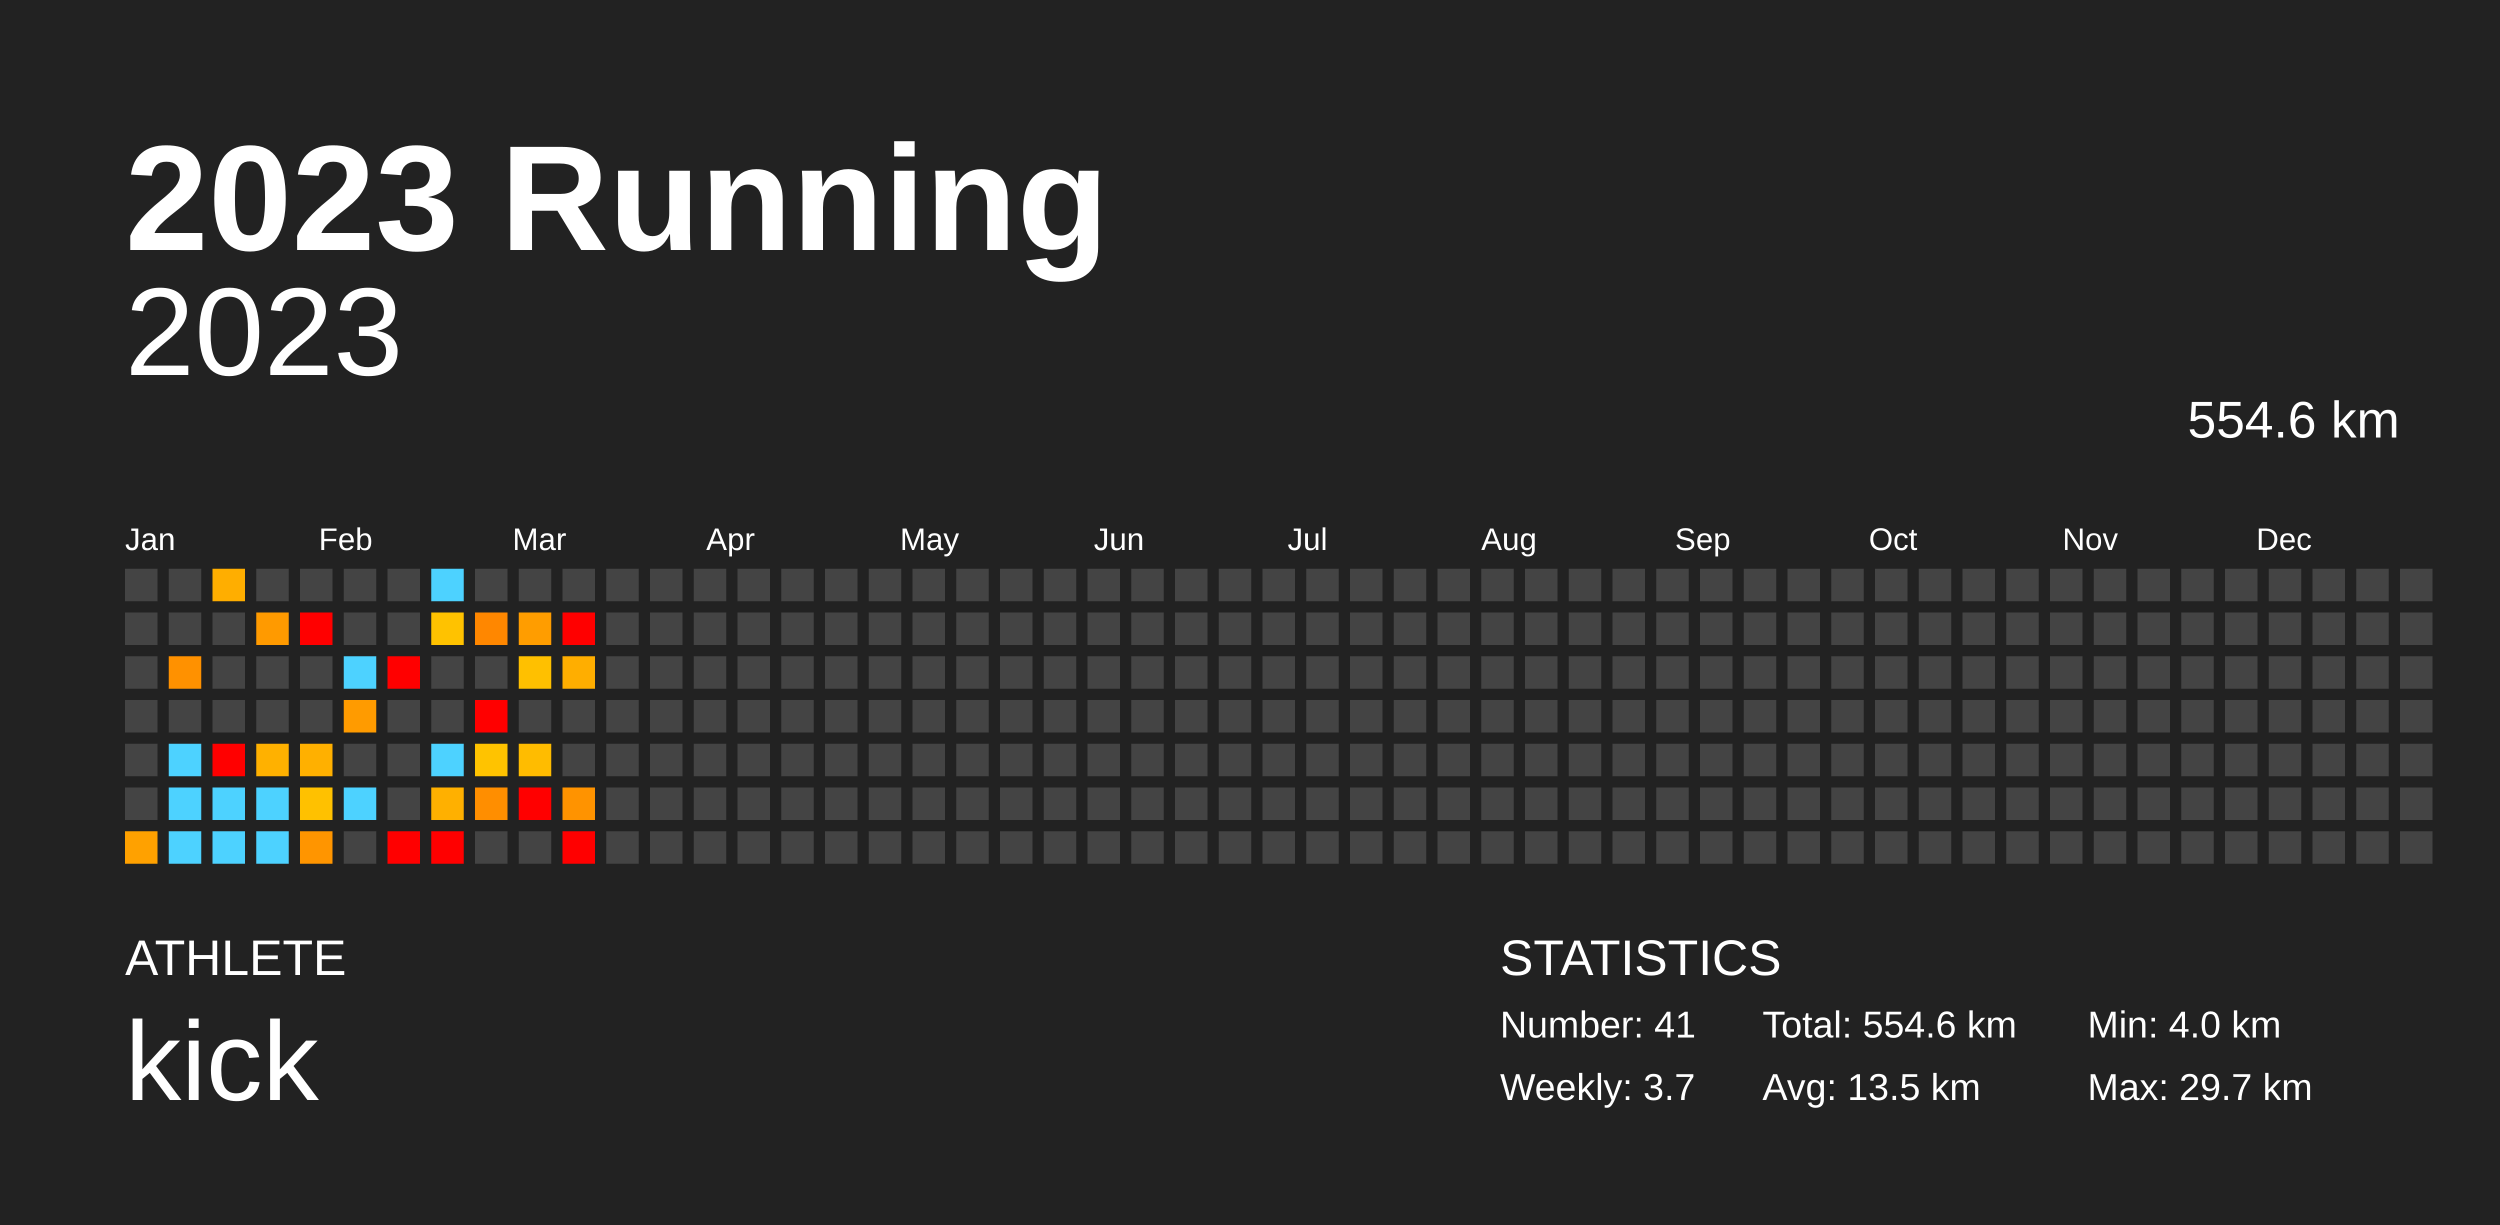
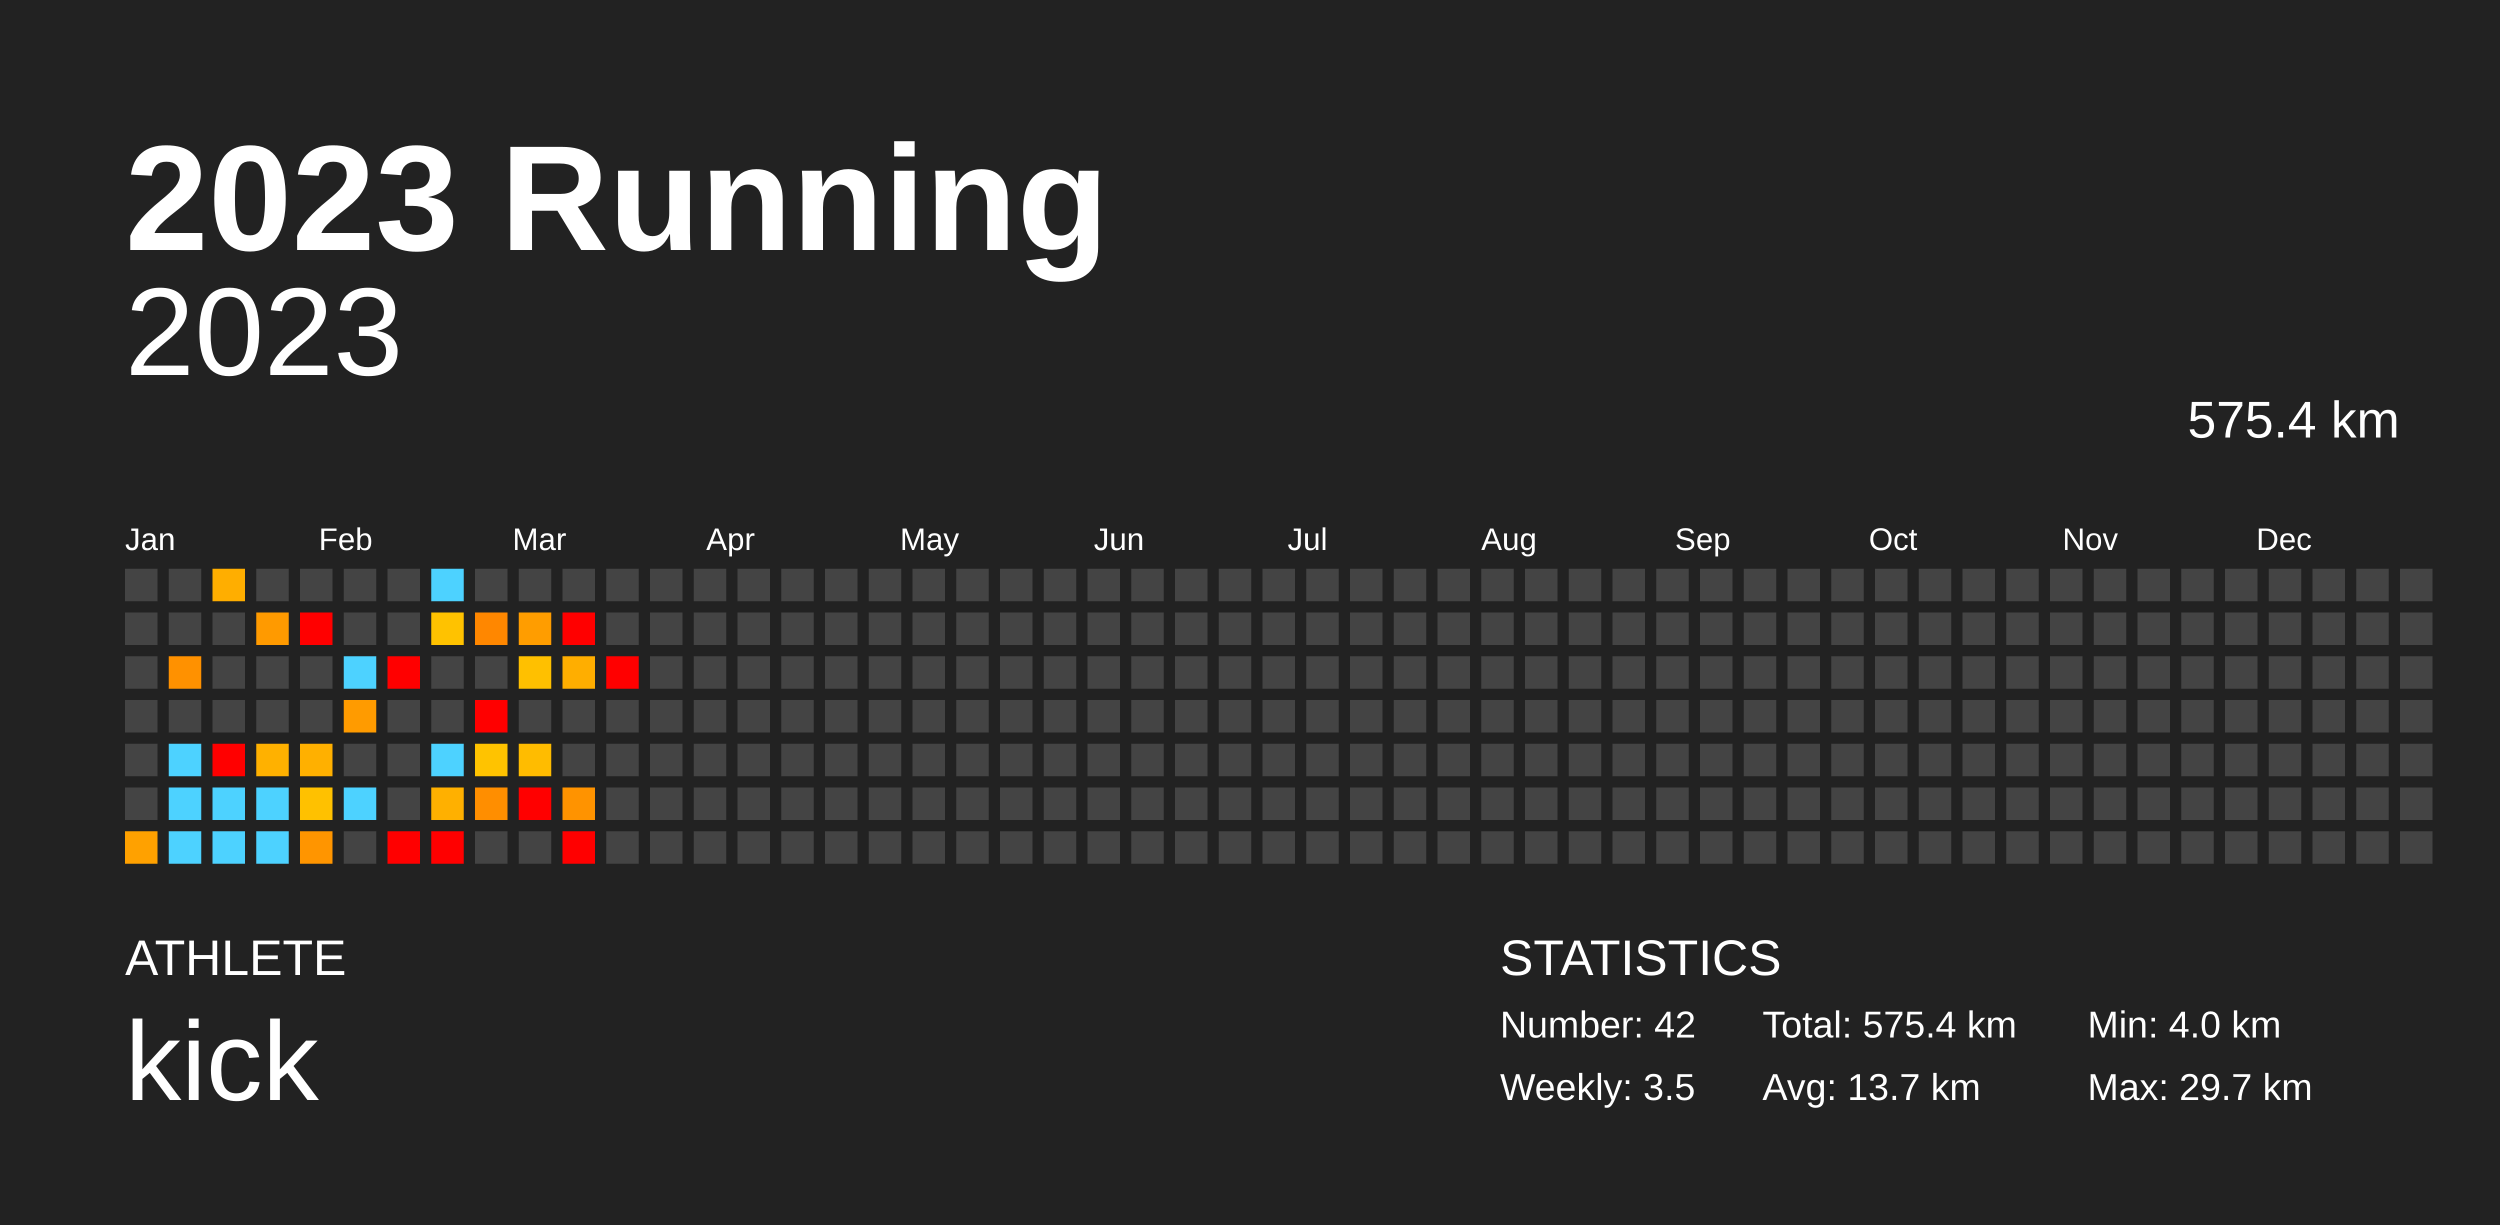
<svg xmlns="http://www.w3.org/2000/svg" baseProfile="full" height="98mm" version="1.1" viewBox="0,0,200,98" width="200mm">
  <defs />
  <rect fill="#222222" height="98" width="200" x="0" y="0" />
  <text fill="#FFFFFF" style="font-size:12px; font-family:Arial; font-weight:bold;" x="10" y="20">2023 Running</text>
  <text fill="#FFFFFF" style="font-size:4px; font-family:Arial" x="10" y="78">ATHLETE</text>
  <text fill="#FFFFFF" style="font-size:9px; font-family:Arial" x="10" y="88">kick</text>
  <text fill="#FFFFFF" style="font-size:4px; font-family:Arial" x="120" y="78">STATISTICS</text>
-   <text fill="#FFFFFF" style="font-size:3px; font-family:Arial" x="120" y="83">Number: 41</text>
-   <text fill="#FFFFFF" style="font-size:3px; font-family:Arial" x="120" y="88">Weekly: 3.7</text>
-   <text fill="#FFFFFF" style="font-size:3px; font-family:Arial" x="141" y="83">Total: 554.6 km</text>
-   <text fill="#FFFFFF" style="font-size:3px; font-family:Arial" x="141" y="88">Avg: 13.5 km</text>
+   <text fill="#FFFFFF" style="font-size:3px; font-family:Arial" x="120" y="83">Number: 42</text>
+   <text fill="#FFFFFF" style="font-size:3px; font-family:Arial" x="120" y="88">Weekly: 3.5</text>
+   <text fill="#FFFFFF" style="font-size:3px; font-family:Arial" x="141" y="83">Total: 575.4 km</text>
+   <text fill="#FFFFFF" style="font-size:3px; font-family:Arial" x="141" y="88">Avg: 13.7 km</text>
  <text fill="#FFFFFF" style="font-size:3px; font-family:Arial" x="167" y="83">Min: 4.0 km</text>
  <text fill="#FFFFFF" style="font-size:3px; font-family:Arial" x="167" y="88">Max: 29.7 km</text>
  <text alignment-baseline="hanging" fill="#FFFFFF" style="font-size:10.0px; font-family:Arial;" x="10" y="30">2023</text>
-   <text alignment-baseline="hanging" fill="#FFFFFF" style="font-size:4.125px; font-family:Arial;" x="175" y="35">554.6 km</text>
+   <text alignment-baseline="hanging" fill="#FFFFFF" style="font-size:4.125px; font-family:Arial;" x="175" y="35">575.4 km</text>
  <text fill="#FFFFFF" style="font-size:2.5px; font-family:Arial" x="10.0" y="44">Jan</text>
  <text fill="#FFFFFF" style="font-size:2.5px; font-family:Arial" x="25.5" y="44">Feb</text>
  <text fill="#FFFFFF" style="font-size:2.5px; font-family:Arial" x="41.0" y="44">Mar</text>
  <text fill="#FFFFFF" style="font-size:2.5px; font-family:Arial" x="56.5" y="44">Apr</text>
  <text fill="#FFFFFF" style="font-size:2.5px; font-family:Arial" x="72.0" y="44">May</text>
  <text fill="#FFFFFF" style="font-size:2.5px; font-family:Arial" x="87.5" y="44">Jun</text>
  <text fill="#FFFFFF" style="font-size:2.5px; font-family:Arial" x="103.0" y="44">Jul</text>
  <text fill="#FFFFFF" style="font-size:2.5px; font-family:Arial" x="118.5" y="44">Aug</text>
  <text fill="#FFFFFF" style="font-size:2.5px; font-family:Arial" x="134.0" y="44">Sep</text>
  <text fill="#FFFFFF" style="font-size:2.5px; font-family:Arial" x="149.5" y="44">Oct</text>
  <text fill="#FFFFFF" style="font-size:2.5px; font-family:Arial" x="165.0" y="44">Nov</text>
  <text fill="#FFFFFF" style="font-size:2.5px; font-family:Arial" x="180.5" y="44">Dec</text>
  <rect fill="#444444" height="2.6" width="2.6" x="10.0" y="45.5" />
  <rect fill="#444444" height="2.6" width="2.6" x="10.0" y="49.0" />
  <rect fill="#444444" height="2.6" width="2.6" x="10.0" y="52.5" />
  <rect fill="#444444" height="2.6" width="2.6" x="10.0" y="56.0" />
  <rect fill="#444444" height="2.6" width="2.6" x="10.0" y="59.5" />
  <rect fill="#444444" height="2.6" width="2.6" x="10.0" y="63.0" />
  <rect fill="#ffa100" height="2.6" width="2.6" x="10.0" y="66.5" />
  <rect fill="#444444" height="2.6" width="2.6" x="13.5" y="45.5" />
  <rect fill="#444444" height="2.6" width="2.6" x="13.5" y="49.0" />
  <rect fill="#ff9100" height="2.6" width="2.6" x="13.5" y="52.5" />
  <rect fill="#444444" height="2.6" width="2.6" x="13.5" y="56.0" />
  <rect fill="#4dd2ff" height="2.6" width="2.6" x="13.5" y="59.5" />
  <rect fill="#4dd2ff" height="2.6" width="2.6" x="13.5" y="63.0" />
  <rect fill="#4dd2ff" height="2.6" width="2.6" x="13.5" y="66.5" />
  <rect fill="#ffae00" height="2.6" width="2.6" x="17.0" y="45.5" />
  <rect fill="#444444" height="2.6" width="2.6" x="17.0" y="49.0" />
  <rect fill="#444444" height="2.6" width="2.6" x="17.0" y="52.5" />
  <rect fill="#444444" height="2.6" width="2.6" x="17.0" y="56.0" />
  <rect fill="red" height="2.6" width="2.6" x="17.0" y="59.5" />
  <rect fill="#4dd2ff" height="2.6" width="2.6" x="17.0" y="63.0" />
  <rect fill="#4dd2ff" height="2.6" width="2.6" x="17.0" y="66.5" />
  <rect fill="#444444" height="2.6" width="2.6" x="20.5" y="45.5" />
  <rect fill="#ff9a00" height="2.6" width="2.6" x="20.5" y="49.0" />
  <rect fill="#444444" height="2.6" width="2.6" x="20.5" y="52.5" />
  <rect fill="#444444" height="2.6" width="2.6" x="20.5" y="56.0" />
  <rect fill="#ffb100" height="2.6" width="2.6" x="20.5" y="59.5" />
  <rect fill="#4dd2ff" height="2.6" width="2.6" x="20.5" y="63.0" />
  <rect fill="#4dd2ff" height="2.6" width="2.6" x="20.5" y="66.5" />
  <rect fill="#444444" height="2.6" width="2.6" x="24.0" y="45.5" />
  <rect fill="red" height="2.6" width="2.6" x="24.0" y="49.0" />
  <rect fill="#444444" height="2.6" width="2.6" x="24.0" y="52.5" />
  <rect fill="#444444" height="2.6" width="2.6" x="24.0" y="56.0" />
  <rect fill="#ffb000" height="2.6" width="2.6" x="24.0" y="59.5" />
  <rect fill="#ffc100" height="2.6" width="2.6" x="24.0" y="63.0" />
  <rect fill="#ff9500" height="2.6" width="2.6" x="24.0" y="66.5" />
  <rect fill="#444444" height="2.6" width="2.6" x="27.5" y="45.5" />
  <rect fill="#444444" height="2.6" width="2.6" x="27.5" y="49.0" />
  <rect fill="#4dd2ff" height="2.6" width="2.6" x="27.5" y="52.5" />
  <rect fill="#ff9b00" height="2.6" width="2.6" x="27.5" y="56.0" />
  <rect fill="#444444" height="2.6" width="2.6" x="27.5" y="59.5" />
  <rect fill="#4dd2ff" height="2.6" width="2.6" x="27.5" y="63.0" />
  <rect fill="#444444" height="2.6" width="2.6" x="27.5" y="66.5" />
  <rect fill="#444444" height="2.6" width="2.6" x="31.0" y="45.5" />
  <rect fill="#444444" height="2.6" width="2.6" x="31.0" y="49.0" />
  <rect fill="red" height="2.6" width="2.6" x="31.0" y="52.5" />
  <rect fill="#444444" height="2.6" width="2.6" x="31.0" y="56.0" />
  <rect fill="#444444" height="2.6" width="2.6" x="31.0" y="59.5" />
  <rect fill="#444444" height="2.6" width="2.6" x="31.0" y="63.0" />
  <rect fill="red" height="2.6" width="2.6" x="31.0" y="66.5" />
  <rect fill="#4dd2ff" height="2.6" width="2.6" x="34.5" y="45.5" />
  <rect fill="#ffc200" height="2.6" width="2.6" x="34.5" y="49.0" />
  <rect fill="#444444" height="2.6" width="2.6" x="34.5" y="52.5" />
  <rect fill="#444444" height="2.6" width="2.6" x="34.5" y="56.0" />
  <rect fill="#4dd2ff" height="2.6" width="2.6" x="34.5" y="59.5" />
  <rect fill="#ffb000" height="2.6" width="2.6" x="34.5" y="63.0" />
  <rect fill="red" height="2.6" width="2.6" x="34.5" y="66.5" />
  <rect fill="#444444" height="2.6" width="2.6" x="38.0" y="45.5" />
  <rect fill="#ff8700" height="2.6" width="2.6" x="38.0" y="49.0" />
  <rect fill="#444444" height="2.6" width="2.6" x="38.0" y="52.5" />
  <rect fill="red" height="2.6" width="2.6" x="38.0" y="56.0" />
  <rect fill="#ffc300" height="2.6" width="2.6" x="38.0" y="59.5" />
  <rect fill="#ff8e00" height="2.6" width="2.6" x="38.0" y="63.0" />
  <rect fill="#444444" height="2.6" width="2.6" x="38.0" y="66.5" />
  <rect fill="#444444" height="2.6" width="2.6" x="41.5" y="45.5" />
  <rect fill="#ff9d00" height="2.6" width="2.6" x="41.5" y="49.0" />
  <rect fill="#ffc000" height="2.6" width="2.6" x="41.5" y="52.5" />
  <rect fill="#444444" height="2.6" width="2.6" x="41.5" y="56.0" />
  <rect fill="#ffbc00" height="2.6" width="2.6" x="41.5" y="59.5" />
  <rect fill="red" height="2.6" width="2.6" x="41.5" y="63.0" />
  <rect fill="#444444" height="2.6" width="2.6" x="41.5" y="66.5" />
  <rect fill="#444444" height="2.6" width="2.6" x="45.0" y="45.5" />
  <rect fill="red" height="2.6" width="2.6" x="45.0" y="49.0" />
  <rect fill="#ffae00" height="2.6" width="2.6" x="45.0" y="52.5" />
  <rect fill="#444444" height="2.6" width="2.6" x="45.0" y="56.0" />
  <rect fill="#444444" height="2.6" width="2.6" x="45.0" y="59.5" />
  <rect fill="#ff9300" height="2.6" width="2.6" x="45.0" y="63.0" />
  <rect fill="red" height="2.6" width="2.6" x="45.0" y="66.5" />
  <rect fill="#444444" height="2.6" width="2.6" x="48.5" y="45.5" />
  <rect fill="#444444" height="2.6" width="2.6" x="48.5" y="49.0" />
-   <rect fill="#444444" height="2.6" width="2.6" x="48.5" y="52.5" />
+   <rect fill="red" height="2.6" width="2.6" x="48.5" y="52.5" />
  <rect fill="#444444" height="2.6" width="2.6" x="48.5" y="56.0" />
  <rect fill="#444444" height="2.6" width="2.6" x="48.5" y="59.5" />
  <rect fill="#444444" height="2.6" width="2.6" x="48.5" y="63.0" />
  <rect fill="#444444" height="2.6" width="2.6" x="48.5" y="66.5" />
  <rect fill="#444444" height="2.6" width="2.6" x="52.0" y="45.5" />
  <rect fill="#444444" height="2.6" width="2.6" x="52.0" y="49.0" />
  <rect fill="#444444" height="2.6" width="2.6" x="52.0" y="52.5" />
  <rect fill="#444444" height="2.6" width="2.6" x="52.0" y="56.0" />
  <rect fill="#444444" height="2.6" width="2.6" x="52.0" y="59.5" />
  <rect fill="#444444" height="2.6" width="2.6" x="52.0" y="63.0" />
  <rect fill="#444444" height="2.6" width="2.6" x="52.0" y="66.5" />
  <rect fill="#444444" height="2.6" width="2.6" x="55.5" y="45.5" />
  <rect fill="#444444" height="2.6" width="2.6" x="55.5" y="49.0" />
  <rect fill="#444444" height="2.6" width="2.6" x="55.5" y="52.5" />
  <rect fill="#444444" height="2.6" width="2.6" x="55.5" y="56.0" />
  <rect fill="#444444" height="2.6" width="2.6" x="55.5" y="59.5" />
  <rect fill="#444444" height="2.6" width="2.6" x="55.5" y="63.0" />
  <rect fill="#444444" height="2.6" width="2.6" x="55.5" y="66.5" />
  <rect fill="#444444" height="2.6" width="2.6" x="59.0" y="45.5" />
  <rect fill="#444444" height="2.6" width="2.6" x="59.0" y="49.0" />
  <rect fill="#444444" height="2.6" width="2.6" x="59.0" y="52.5" />
  <rect fill="#444444" height="2.6" width="2.6" x="59.0" y="56.0" />
  <rect fill="#444444" height="2.6" width="2.6" x="59.0" y="59.5" />
  <rect fill="#444444" height="2.6" width="2.6" x="59.0" y="63.0" />
  <rect fill="#444444" height="2.6" width="2.6" x="59.0" y="66.5" />
  <rect fill="#444444" height="2.6" width="2.6" x="62.5" y="45.5" />
  <rect fill="#444444" height="2.6" width="2.6" x="62.5" y="49.0" />
  <rect fill="#444444" height="2.6" width="2.6" x="62.5" y="52.5" />
  <rect fill="#444444" height="2.6" width="2.6" x="62.5" y="56.0" />
  <rect fill="#444444" height="2.6" width="2.6" x="62.5" y="59.5" />
  <rect fill="#444444" height="2.6" width="2.6" x="62.5" y="63.0" />
  <rect fill="#444444" height="2.6" width="2.6" x="62.5" y="66.5" />
  <rect fill="#444444" height="2.6" width="2.6" x="66.0" y="45.5" />
  <rect fill="#444444" height="2.6" width="2.6" x="66.0" y="49.0" />
  <rect fill="#444444" height="2.6" width="2.6" x="66.0" y="52.5" />
  <rect fill="#444444" height="2.6" width="2.6" x="66.0" y="56.0" />
  <rect fill="#444444" height="2.6" width="2.6" x="66.0" y="59.5" />
  <rect fill="#444444" height="2.6" width="2.6" x="66.0" y="63.0" />
  <rect fill="#444444" height="2.6" width="2.6" x="66.0" y="66.5" />
  <rect fill="#444444" height="2.6" width="2.6" x="69.5" y="45.5" />
  <rect fill="#444444" height="2.6" width="2.6" x="69.5" y="49.0" />
  <rect fill="#444444" height="2.6" width="2.6" x="69.5" y="52.5" />
  <rect fill="#444444" height="2.6" width="2.6" x="69.5" y="56.0" />
  <rect fill="#444444" height="2.6" width="2.6" x="69.5" y="59.5" />
  <rect fill="#444444" height="2.6" width="2.6" x="69.5" y="63.0" />
  <rect fill="#444444" height="2.6" width="2.6" x="69.5" y="66.5" />
  <rect fill="#444444" height="2.6" width="2.6" x="73.0" y="45.5" />
  <rect fill="#444444" height="2.6" width="2.6" x="73.0" y="49.0" />
  <rect fill="#444444" height="2.6" width="2.6" x="73.0" y="52.5" />
  <rect fill="#444444" height="2.6" width="2.6" x="73.0" y="56.0" />
  <rect fill="#444444" height="2.6" width="2.6" x="73.0" y="59.5" />
  <rect fill="#444444" height="2.6" width="2.6" x="73.0" y="63.0" />
  <rect fill="#444444" height="2.6" width="2.6" x="73.0" y="66.5" />
  <rect fill="#444444" height="2.6" width="2.6" x="76.5" y="45.5" />
  <rect fill="#444444" height="2.6" width="2.6" x="76.5" y="49.0" />
  <rect fill="#444444" height="2.6" width="2.6" x="76.5" y="52.5" />
  <rect fill="#444444" height="2.6" width="2.6" x="76.5" y="56.0" />
  <rect fill="#444444" height="2.6" width="2.6" x="76.5" y="59.5" />
  <rect fill="#444444" height="2.6" width="2.6" x="76.5" y="63.0" />
  <rect fill="#444444" height="2.6" width="2.6" x="76.5" y="66.5" />
  <rect fill="#444444" height="2.6" width="2.6" x="80.0" y="45.5" />
  <rect fill="#444444" height="2.6" width="2.6" x="80.0" y="49.0" />
  <rect fill="#444444" height="2.6" width="2.6" x="80.0" y="52.5" />
  <rect fill="#444444" height="2.6" width="2.6" x="80.0" y="56.0" />
  <rect fill="#444444" height="2.6" width="2.6" x="80.0" y="59.5" />
  <rect fill="#444444" height="2.6" width="2.6" x="80.0" y="63.0" />
  <rect fill="#444444" height="2.6" width="2.6" x="80.0" y="66.5" />
  <rect fill="#444444" height="2.6" width="2.6" x="83.5" y="45.5" />
  <rect fill="#444444" height="2.6" width="2.6" x="83.5" y="49.0" />
  <rect fill="#444444" height="2.6" width="2.6" x="83.5" y="52.5" />
  <rect fill="#444444" height="2.6" width="2.6" x="83.5" y="56.0" />
  <rect fill="#444444" height="2.6" width="2.6" x="83.5" y="59.5" />
  <rect fill="#444444" height="2.6" width="2.6" x="83.5" y="63.0" />
  <rect fill="#444444" height="2.6" width="2.6" x="83.5" y="66.5" />
  <rect fill="#444444" height="2.6" width="2.6" x="87.0" y="45.5" />
  <rect fill="#444444" height="2.6" width="2.6" x="87.0" y="49.0" />
  <rect fill="#444444" height="2.6" width="2.6" x="87.0" y="52.5" />
  <rect fill="#444444" height="2.6" width="2.6" x="87.0" y="56.0" />
  <rect fill="#444444" height="2.6" width="2.6" x="87.0" y="59.5" />
  <rect fill="#444444" height="2.6" width="2.6" x="87.0" y="63.0" />
  <rect fill="#444444" height="2.6" width="2.6" x="87.0" y="66.5" />
  <rect fill="#444444" height="2.6" width="2.6" x="90.5" y="45.5" />
  <rect fill="#444444" height="2.6" width="2.6" x="90.5" y="49.0" />
  <rect fill="#444444" height="2.6" width="2.6" x="90.5" y="52.5" />
  <rect fill="#444444" height="2.6" width="2.6" x="90.5" y="56.0" />
  <rect fill="#444444" height="2.6" width="2.6" x="90.5" y="59.5" />
  <rect fill="#444444" height="2.6" width="2.6" x="90.5" y="63.0" />
  <rect fill="#444444" height="2.6" width="2.6" x="90.5" y="66.5" />
  <rect fill="#444444" height="2.6" width="2.6" x="94.0" y="45.5" />
  <rect fill="#444444" height="2.6" width="2.6" x="94.0" y="49.0" />
  <rect fill="#444444" height="2.6" width="2.6" x="94.0" y="52.5" />
  <rect fill="#444444" height="2.6" width="2.6" x="94.0" y="56.0" />
  <rect fill="#444444" height="2.6" width="2.6" x="94.0" y="59.5" />
  <rect fill="#444444" height="2.6" width="2.6" x="94.0" y="63.0" />
  <rect fill="#444444" height="2.6" width="2.6" x="94.0" y="66.5" />
  <rect fill="#444444" height="2.6" width="2.6" x="97.5" y="45.5" />
  <rect fill="#444444" height="2.6" width="2.6" x="97.5" y="49.0" />
  <rect fill="#444444" height="2.6" width="2.6" x="97.5" y="52.5" />
  <rect fill="#444444" height="2.6" width="2.6" x="97.5" y="56.0" />
  <rect fill="#444444" height="2.6" width="2.6" x="97.5" y="59.5" />
  <rect fill="#444444" height="2.6" width="2.6" x="97.5" y="63.0" />
  <rect fill="#444444" height="2.6" width="2.6" x="97.5" y="66.5" />
  <rect fill="#444444" height="2.6" width="2.6" x="101.0" y="45.5" />
  <rect fill="#444444" height="2.6" width="2.6" x="101.0" y="49.0" />
  <rect fill="#444444" height="2.6" width="2.6" x="101.0" y="52.5" />
  <rect fill="#444444" height="2.6" width="2.6" x="101.0" y="56.0" />
  <rect fill="#444444" height="2.6" width="2.6" x="101.0" y="59.5" />
  <rect fill="#444444" height="2.6" width="2.6" x="101.0" y="63.0" />
  <rect fill="#444444" height="2.6" width="2.6" x="101.0" y="66.5" />
  <rect fill="#444444" height="2.6" width="2.6" x="104.5" y="45.5" />
  <rect fill="#444444" height="2.6" width="2.6" x="104.5" y="49.0" />
  <rect fill="#444444" height="2.6" width="2.6" x="104.5" y="52.5" />
  <rect fill="#444444" height="2.6" width="2.6" x="104.5" y="56.0" />
  <rect fill="#444444" height="2.6" width="2.6" x="104.5" y="59.5" />
  <rect fill="#444444" height="2.6" width="2.6" x="104.5" y="63.0" />
  <rect fill="#444444" height="2.6" width="2.6" x="104.5" y="66.5" />
  <rect fill="#444444" height="2.6" width="2.6" x="108.0" y="45.5" />
  <rect fill="#444444" height="2.6" width="2.6" x="108.0" y="49.0" />
  <rect fill="#444444" height="2.6" width="2.6" x="108.0" y="52.5" />
  <rect fill="#444444" height="2.6" width="2.6" x="108.0" y="56.0" />
  <rect fill="#444444" height="2.6" width="2.6" x="108.0" y="59.5" />
  <rect fill="#444444" height="2.6" width="2.6" x="108.0" y="63.0" />
  <rect fill="#444444" height="2.6" width="2.6" x="108.0" y="66.5" />
  <rect fill="#444444" height="2.6" width="2.6" x="111.5" y="45.5" />
  <rect fill="#444444" height="2.6" width="2.6" x="111.5" y="49.0" />
  <rect fill="#444444" height="2.6" width="2.6" x="111.5" y="52.5" />
  <rect fill="#444444" height="2.6" width="2.6" x="111.5" y="56.0" />
  <rect fill="#444444" height="2.6" width="2.6" x="111.5" y="59.5" />
  <rect fill="#444444" height="2.6" width="2.6" x="111.5" y="63.0" />
  <rect fill="#444444" height="2.6" width="2.6" x="111.5" y="66.5" />
  <rect fill="#444444" height="2.6" width="2.6" x="115.0" y="45.5" />
  <rect fill="#444444" height="2.6" width="2.6" x="115.0" y="49.0" />
  <rect fill="#444444" height="2.6" width="2.6" x="115.0" y="52.5" />
  <rect fill="#444444" height="2.6" width="2.6" x="115.0" y="56.0" />
  <rect fill="#444444" height="2.6" width="2.6" x="115.0" y="59.5" />
  <rect fill="#444444" height="2.6" width="2.6" x="115.0" y="63.0" />
  <rect fill="#444444" height="2.6" width="2.6" x="115.0" y="66.5" />
  <rect fill="#444444" height="2.6" width="2.6" x="118.5" y="45.5" />
  <rect fill="#444444" height="2.6" width="2.6" x="118.5" y="49.0" />
  <rect fill="#444444" height="2.6" width="2.6" x="118.5" y="52.5" />
  <rect fill="#444444" height="2.6" width="2.6" x="118.5" y="56.0" />
  <rect fill="#444444" height="2.6" width="2.6" x="118.5" y="59.5" />
  <rect fill="#444444" height="2.6" width="2.6" x="118.5" y="63.0" />
  <rect fill="#444444" height="2.6" width="2.6" x="118.5" y="66.5" />
  <rect fill="#444444" height="2.6" width="2.6" x="122.0" y="45.5" />
  <rect fill="#444444" height="2.6" width="2.6" x="122.0" y="49.0" />
  <rect fill="#444444" height="2.6" width="2.6" x="122.0" y="52.5" />
  <rect fill="#444444" height="2.6" width="2.6" x="122.0" y="56.0" />
  <rect fill="#444444" height="2.6" width="2.6" x="122.0" y="59.5" />
  <rect fill="#444444" height="2.6" width="2.6" x="122.0" y="63.0" />
  <rect fill="#444444" height="2.6" width="2.6" x="122.0" y="66.5" />
  <rect fill="#444444" height="2.6" width="2.6" x="125.5" y="45.5" />
  <rect fill="#444444" height="2.6" width="2.6" x="125.5" y="49.0" />
  <rect fill="#444444" height="2.6" width="2.6" x="125.5" y="52.5" />
  <rect fill="#444444" height="2.6" width="2.6" x="125.5" y="56.0" />
  <rect fill="#444444" height="2.6" width="2.6" x="125.5" y="59.5" />
  <rect fill="#444444" height="2.6" width="2.6" x="125.5" y="63.0" />
  <rect fill="#444444" height="2.6" width="2.6" x="125.5" y="66.5" />
  <rect fill="#444444" height="2.6" width="2.6" x="129.0" y="45.5" />
  <rect fill="#444444" height="2.6" width="2.6" x="129.0" y="49.0" />
  <rect fill="#444444" height="2.6" width="2.6" x="129.0" y="52.5" />
  <rect fill="#444444" height="2.6" width="2.6" x="129.0" y="56.0" />
  <rect fill="#444444" height="2.6" width="2.6" x="129.0" y="59.5" />
  <rect fill="#444444" height="2.6" width="2.6" x="129.0" y="63.0" />
  <rect fill="#444444" height="2.6" width="2.6" x="129.0" y="66.5" />
  <rect fill="#444444" height="2.6" width="2.6" x="132.5" y="45.5" />
  <rect fill="#444444" height="2.6" width="2.6" x="132.5" y="49.0" />
  <rect fill="#444444" height="2.6" width="2.6" x="132.5" y="52.5" />
  <rect fill="#444444" height="2.6" width="2.6" x="132.5" y="56.0" />
  <rect fill="#444444" height="2.6" width="2.6" x="132.5" y="59.5" />
  <rect fill="#444444" height="2.6" width="2.6" x="132.5" y="63.0" />
  <rect fill="#444444" height="2.6" width="2.6" x="132.5" y="66.5" />
  <rect fill="#444444" height="2.6" width="2.6" x="136.0" y="45.5" />
  <rect fill="#444444" height="2.6" width="2.6" x="136.0" y="49.0" />
  <rect fill="#444444" height="2.6" width="2.6" x="136.0" y="52.5" />
  <rect fill="#444444" height="2.6" width="2.6" x="136.0" y="56.0" />
  <rect fill="#444444" height="2.6" width="2.6" x="136.0" y="59.5" />
  <rect fill="#444444" height="2.6" width="2.6" x="136.0" y="63.0" />
  <rect fill="#444444" height="2.6" width="2.6" x="136.0" y="66.5" />
  <rect fill="#444444" height="2.6" width="2.6" x="139.5" y="45.5" />
  <rect fill="#444444" height="2.6" width="2.6" x="139.5" y="49.0" />
  <rect fill="#444444" height="2.6" width="2.6" x="139.5" y="52.5" />
  <rect fill="#444444" height="2.6" width="2.6" x="139.5" y="56.0" />
  <rect fill="#444444" height="2.6" width="2.6" x="139.5" y="59.5" />
  <rect fill="#444444" height="2.6" width="2.6" x="139.5" y="63.0" />
  <rect fill="#444444" height="2.6" width="2.6" x="139.5" y="66.5" />
  <rect fill="#444444" height="2.6" width="2.6" x="143.0" y="45.5" />
  <rect fill="#444444" height="2.6" width="2.6" x="143.0" y="49.0" />
  <rect fill="#444444" height="2.6" width="2.6" x="143.0" y="52.5" />
  <rect fill="#444444" height="2.6" width="2.6" x="143.0" y="56.0" />
  <rect fill="#444444" height="2.6" width="2.6" x="143.0" y="59.5" />
  <rect fill="#444444" height="2.6" width="2.6" x="143.0" y="63.0" />
  <rect fill="#444444" height="2.6" width="2.6" x="143.0" y="66.5" />
  <rect fill="#444444" height="2.6" width="2.6" x="146.5" y="45.5" />
  <rect fill="#444444" height="2.6" width="2.6" x="146.5" y="49.0" />
  <rect fill="#444444" height="2.6" width="2.6" x="146.5" y="52.5" />
  <rect fill="#444444" height="2.6" width="2.6" x="146.5" y="56.0" />
  <rect fill="#444444" height="2.6" width="2.6" x="146.5" y="59.5" />
  <rect fill="#444444" height="2.6" width="2.6" x="146.5" y="63.0" />
  <rect fill="#444444" height="2.6" width="2.6" x="146.5" y="66.5" />
  <rect fill="#444444" height="2.6" width="2.6" x="150.0" y="45.5" />
  <rect fill="#444444" height="2.6" width="2.6" x="150.0" y="49.0" />
  <rect fill="#444444" height="2.6" width="2.6" x="150.0" y="52.5" />
  <rect fill="#444444" height="2.6" width="2.6" x="150.0" y="56.0" />
  <rect fill="#444444" height="2.6" width="2.6" x="150.0" y="59.5" />
  <rect fill="#444444" height="2.6" width="2.6" x="150.0" y="63.0" />
  <rect fill="#444444" height="2.6" width="2.6" x="150.0" y="66.5" />
  <rect fill="#444444" height="2.6" width="2.6" x="153.5" y="45.5" />
  <rect fill="#444444" height="2.6" width="2.6" x="153.5" y="49.0" />
  <rect fill="#444444" height="2.6" width="2.6" x="153.5" y="52.5" />
  <rect fill="#444444" height="2.6" width="2.6" x="153.5" y="56.0" />
  <rect fill="#444444" height="2.6" width="2.6" x="153.5" y="59.5" />
  <rect fill="#444444" height="2.6" width="2.6" x="153.5" y="63.0" />
  <rect fill="#444444" height="2.6" width="2.6" x="153.5" y="66.5" />
  <rect fill="#444444" height="2.6" width="2.6" x="157.0" y="45.5" />
  <rect fill="#444444" height="2.6" width="2.6" x="157.0" y="49.0" />
  <rect fill="#444444" height="2.6" width="2.6" x="157.0" y="52.5" />
  <rect fill="#444444" height="2.6" width="2.6" x="157.0" y="56.0" />
  <rect fill="#444444" height="2.6" width="2.6" x="157.0" y="59.5" />
  <rect fill="#444444" height="2.6" width="2.6" x="157.0" y="63.0" />
  <rect fill="#444444" height="2.6" width="2.6" x="157.0" y="66.5" />
  <rect fill="#444444" height="2.6" width="2.6" x="160.5" y="45.5" />
  <rect fill="#444444" height="2.6" width="2.6" x="160.5" y="49.0" />
  <rect fill="#444444" height="2.6" width="2.6" x="160.5" y="52.5" />
  <rect fill="#444444" height="2.6" width="2.6" x="160.5" y="56.0" />
  <rect fill="#444444" height="2.6" width="2.6" x="160.5" y="59.5" />
  <rect fill="#444444" height="2.6" width="2.6" x="160.5" y="63.0" />
  <rect fill="#444444" height="2.6" width="2.6" x="160.5" y="66.5" />
  <rect fill="#444444" height="2.6" width="2.6" x="164.0" y="45.5" />
  <rect fill="#444444" height="2.6" width="2.6" x="164.0" y="49.0" />
  <rect fill="#444444" height="2.6" width="2.6" x="164.0" y="52.5" />
  <rect fill="#444444" height="2.6" width="2.6" x="164.0" y="56.0" />
  <rect fill="#444444" height="2.6" width="2.6" x="164.0" y="59.5" />
  <rect fill="#444444" height="2.6" width="2.6" x="164.0" y="63.0" />
  <rect fill="#444444" height="2.6" width="2.6" x="164.0" y="66.5" />
  <rect fill="#444444" height="2.6" width="2.6" x="167.5" y="45.5" />
  <rect fill="#444444" height="2.6" width="2.6" x="167.5" y="49.0" />
  <rect fill="#444444" height="2.6" width="2.6" x="167.5" y="52.5" />
  <rect fill="#444444" height="2.6" width="2.6" x="167.5" y="56.0" />
  <rect fill="#444444" height="2.6" width="2.6" x="167.5" y="59.5" />
  <rect fill="#444444" height="2.6" width="2.6" x="167.5" y="63.0" />
  <rect fill="#444444" height="2.6" width="2.6" x="167.5" y="66.5" />
  <rect fill="#444444" height="2.6" width="2.6" x="171.0" y="45.5" />
  <rect fill="#444444" height="2.6" width="2.6" x="171.0" y="49.0" />
  <rect fill="#444444" height="2.6" width="2.6" x="171.0" y="52.5" />
  <rect fill="#444444" height="2.6" width="2.6" x="171.0" y="56.0" />
  <rect fill="#444444" height="2.6" width="2.6" x="171.0" y="59.5" />
  <rect fill="#444444" height="2.6" width="2.6" x="171.0" y="63.0" />
  <rect fill="#444444" height="2.6" width="2.6" x="171.0" y="66.5" />
  <rect fill="#444444" height="2.6" width="2.6" x="174.5" y="45.5" />
  <rect fill="#444444" height="2.6" width="2.6" x="174.5" y="49.0" />
  <rect fill="#444444" height="2.6" width="2.6" x="174.5" y="52.5" />
  <rect fill="#444444" height="2.6" width="2.6" x="174.5" y="56.0" />
  <rect fill="#444444" height="2.6" width="2.6" x="174.5" y="59.5" />
  <rect fill="#444444" height="2.6" width="2.6" x="174.5" y="63.0" />
  <rect fill="#444444" height="2.6" width="2.6" x="174.5" y="66.5" />
  <rect fill="#444444" height="2.6" width="2.6" x="178.0" y="45.5" />
  <rect fill="#444444" height="2.6" width="2.6" x="178.0" y="49.0" />
  <rect fill="#444444" height="2.6" width="2.6" x="178.0" y="52.5" />
  <rect fill="#444444" height="2.6" width="2.6" x="178.0" y="56.0" />
  <rect fill="#444444" height="2.6" width="2.6" x="178.0" y="59.5" />
  <rect fill="#444444" height="2.6" width="2.6" x="178.0" y="63.0" />
  <rect fill="#444444" height="2.6" width="2.6" x="178.0" y="66.5" />
  <rect fill="#444444" height="2.6" width="2.6" x="181.5" y="45.5" />
  <rect fill="#444444" height="2.6" width="2.6" x="181.5" y="49.0" />
  <rect fill="#444444" height="2.6" width="2.6" x="181.5" y="52.5" />
  <rect fill="#444444" height="2.6" width="2.6" x="181.5" y="56.0" />
  <rect fill="#444444" height="2.6" width="2.6" x="181.5" y="59.5" />
  <rect fill="#444444" height="2.6" width="2.6" x="181.5" y="63.0" />
  <rect fill="#444444" height="2.6" width="2.6" x="181.5" y="66.5" />
  <rect fill="#444444" height="2.6" width="2.6" x="185.0" y="45.5" />
  <rect fill="#444444" height="2.6" width="2.6" x="185.0" y="49.0" />
  <rect fill="#444444" height="2.6" width="2.6" x="185.0" y="52.5" />
  <rect fill="#444444" height="2.6" width="2.6" x="185.0" y="56.0" />
  <rect fill="#444444" height="2.6" width="2.6" x="185.0" y="59.5" />
  <rect fill="#444444" height="2.6" width="2.6" x="185.0" y="63.0" />
  <rect fill="#444444" height="2.6" width="2.6" x="185.0" y="66.5" />
  <rect fill="#444444" height="2.6" width="2.6" x="188.5" y="45.5" />
  <rect fill="#444444" height="2.6" width="2.6" x="188.5" y="49.0" />
  <rect fill="#444444" height="2.6" width="2.6" x="188.5" y="52.5" />
  <rect fill="#444444" height="2.6" width="2.6" x="188.5" y="56.0" />
  <rect fill="#444444" height="2.6" width="2.6" x="188.5" y="59.5" />
  <rect fill="#444444" height="2.6" width="2.6" x="188.5" y="63.0" />
  <rect fill="#444444" height="2.6" width="2.6" x="188.5" y="66.5" />
  <rect fill="#444444" height="2.6" width="2.6" x="192.0" y="45.5" />
  <rect fill="#444444" height="2.6" width="2.6" x="192.0" y="49.0" />
  <rect fill="#444444" height="2.6" width="2.6" x="192.0" y="52.5" />
  <rect fill="#444444" height="2.6" width="2.6" x="192.0" y="56.0" />
  <rect fill="#444444" height="2.6" width="2.6" x="192.0" y="59.5" />
  <rect fill="#444444" height="2.6" width="2.6" x="192.0" y="63.0" />
  <rect fill="#444444" height="2.6" width="2.6" x="192.0" y="66.5" />
</svg>
